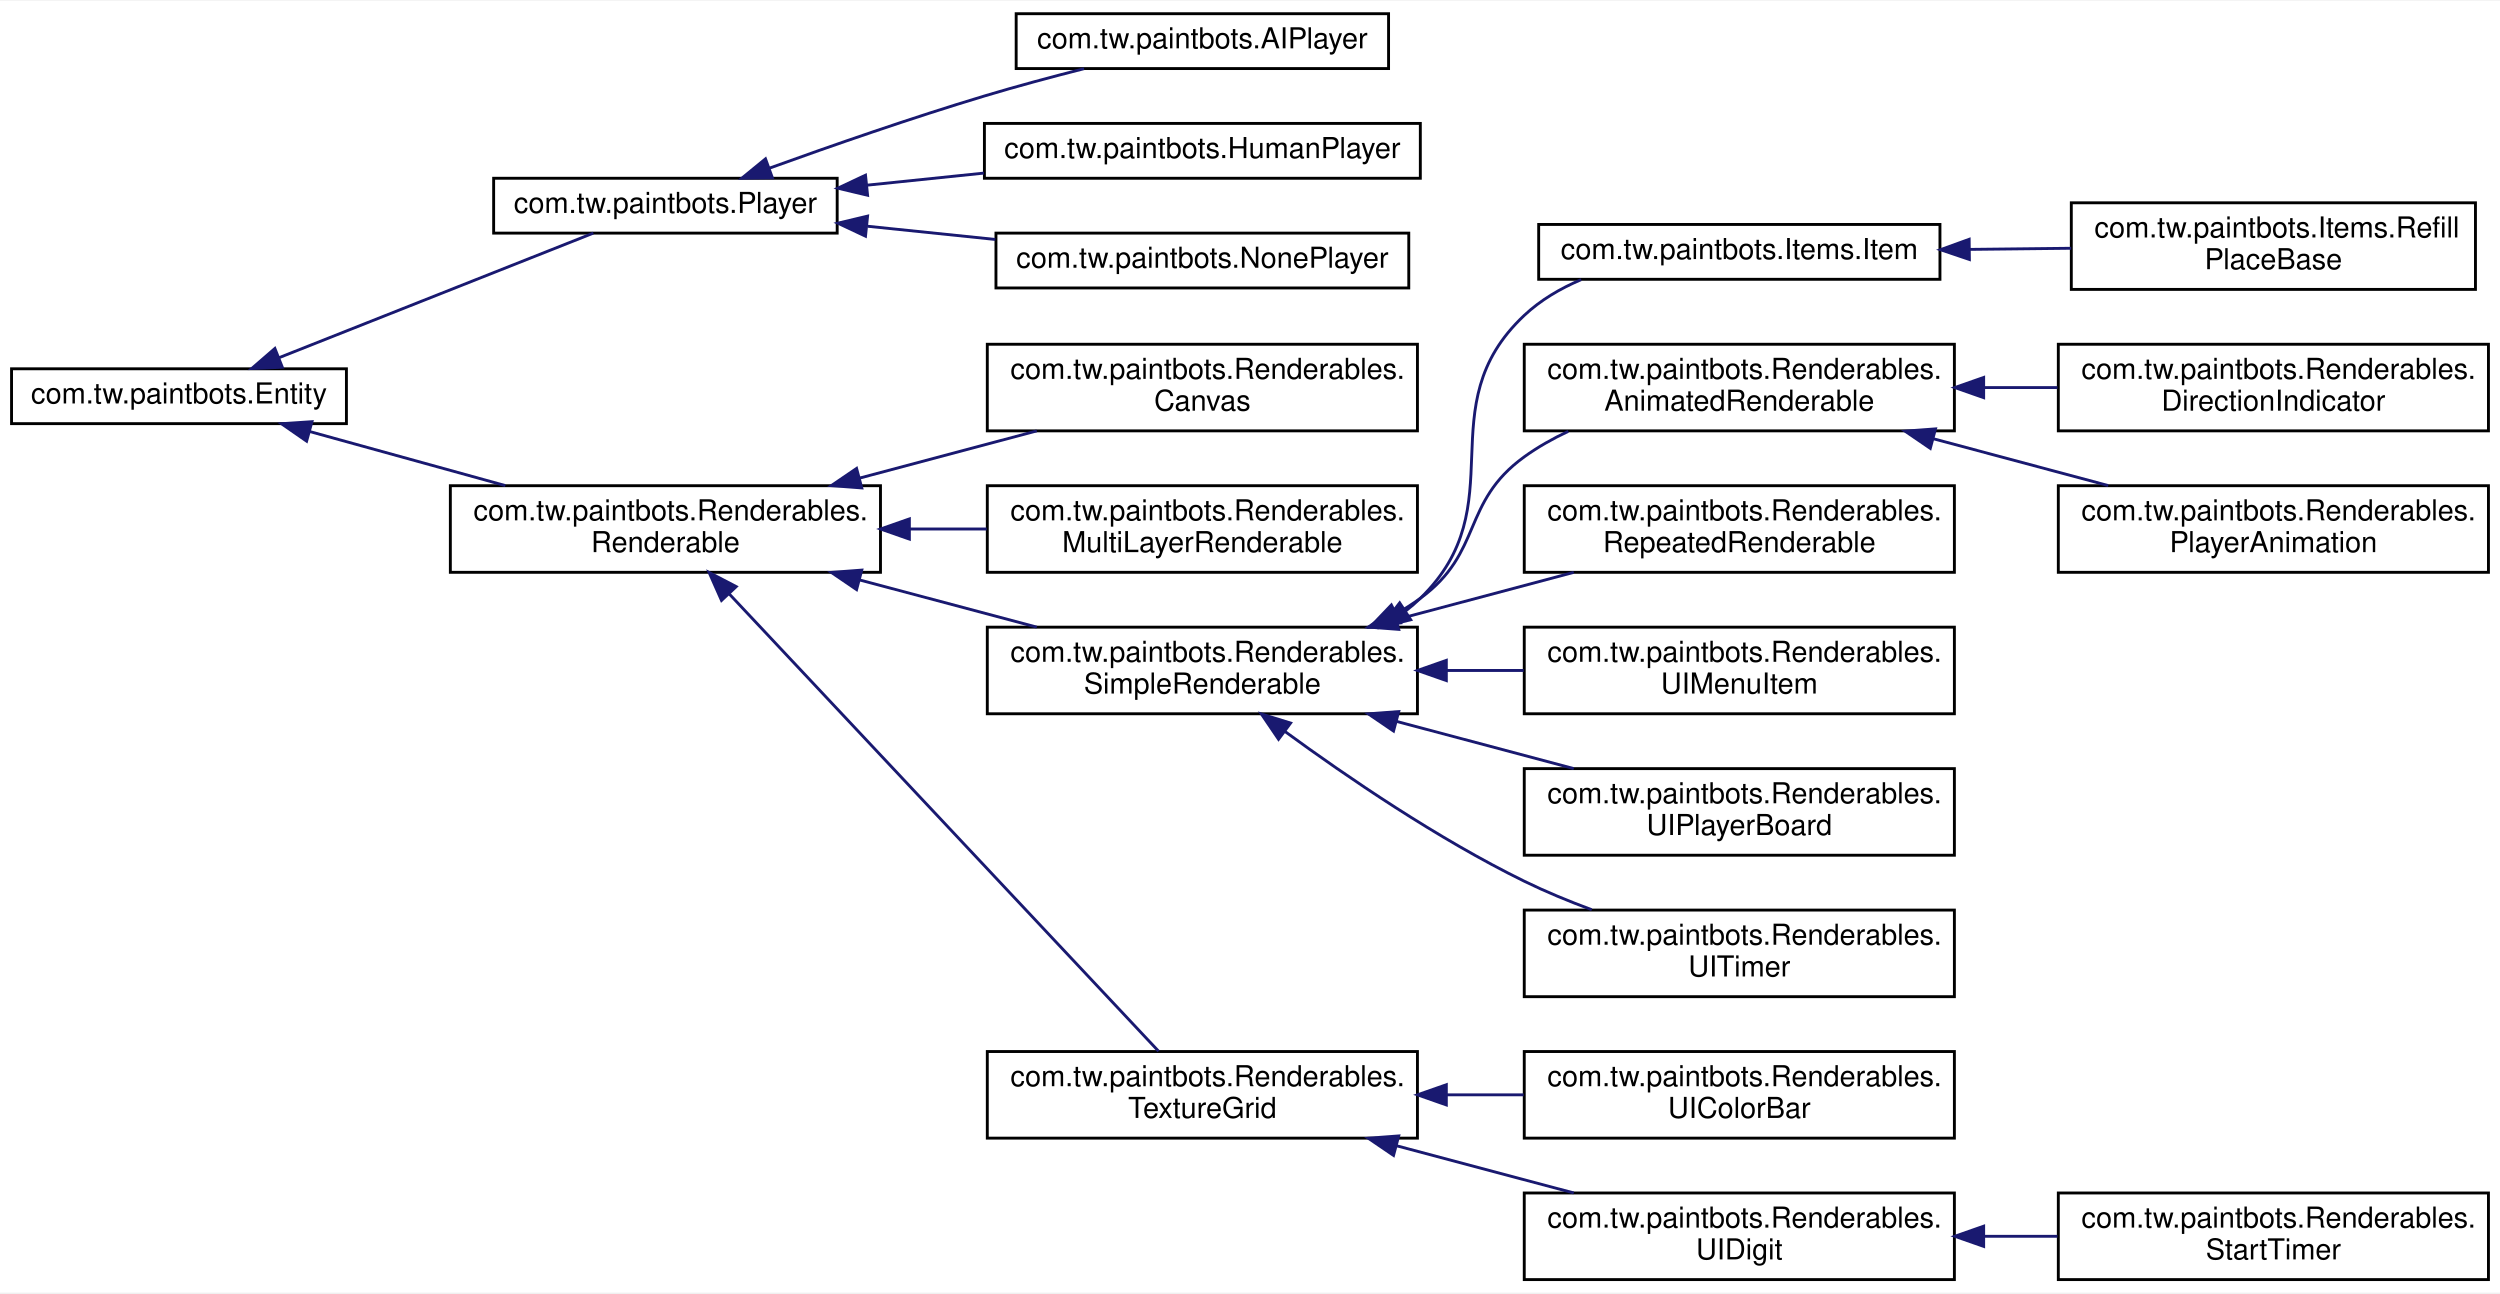
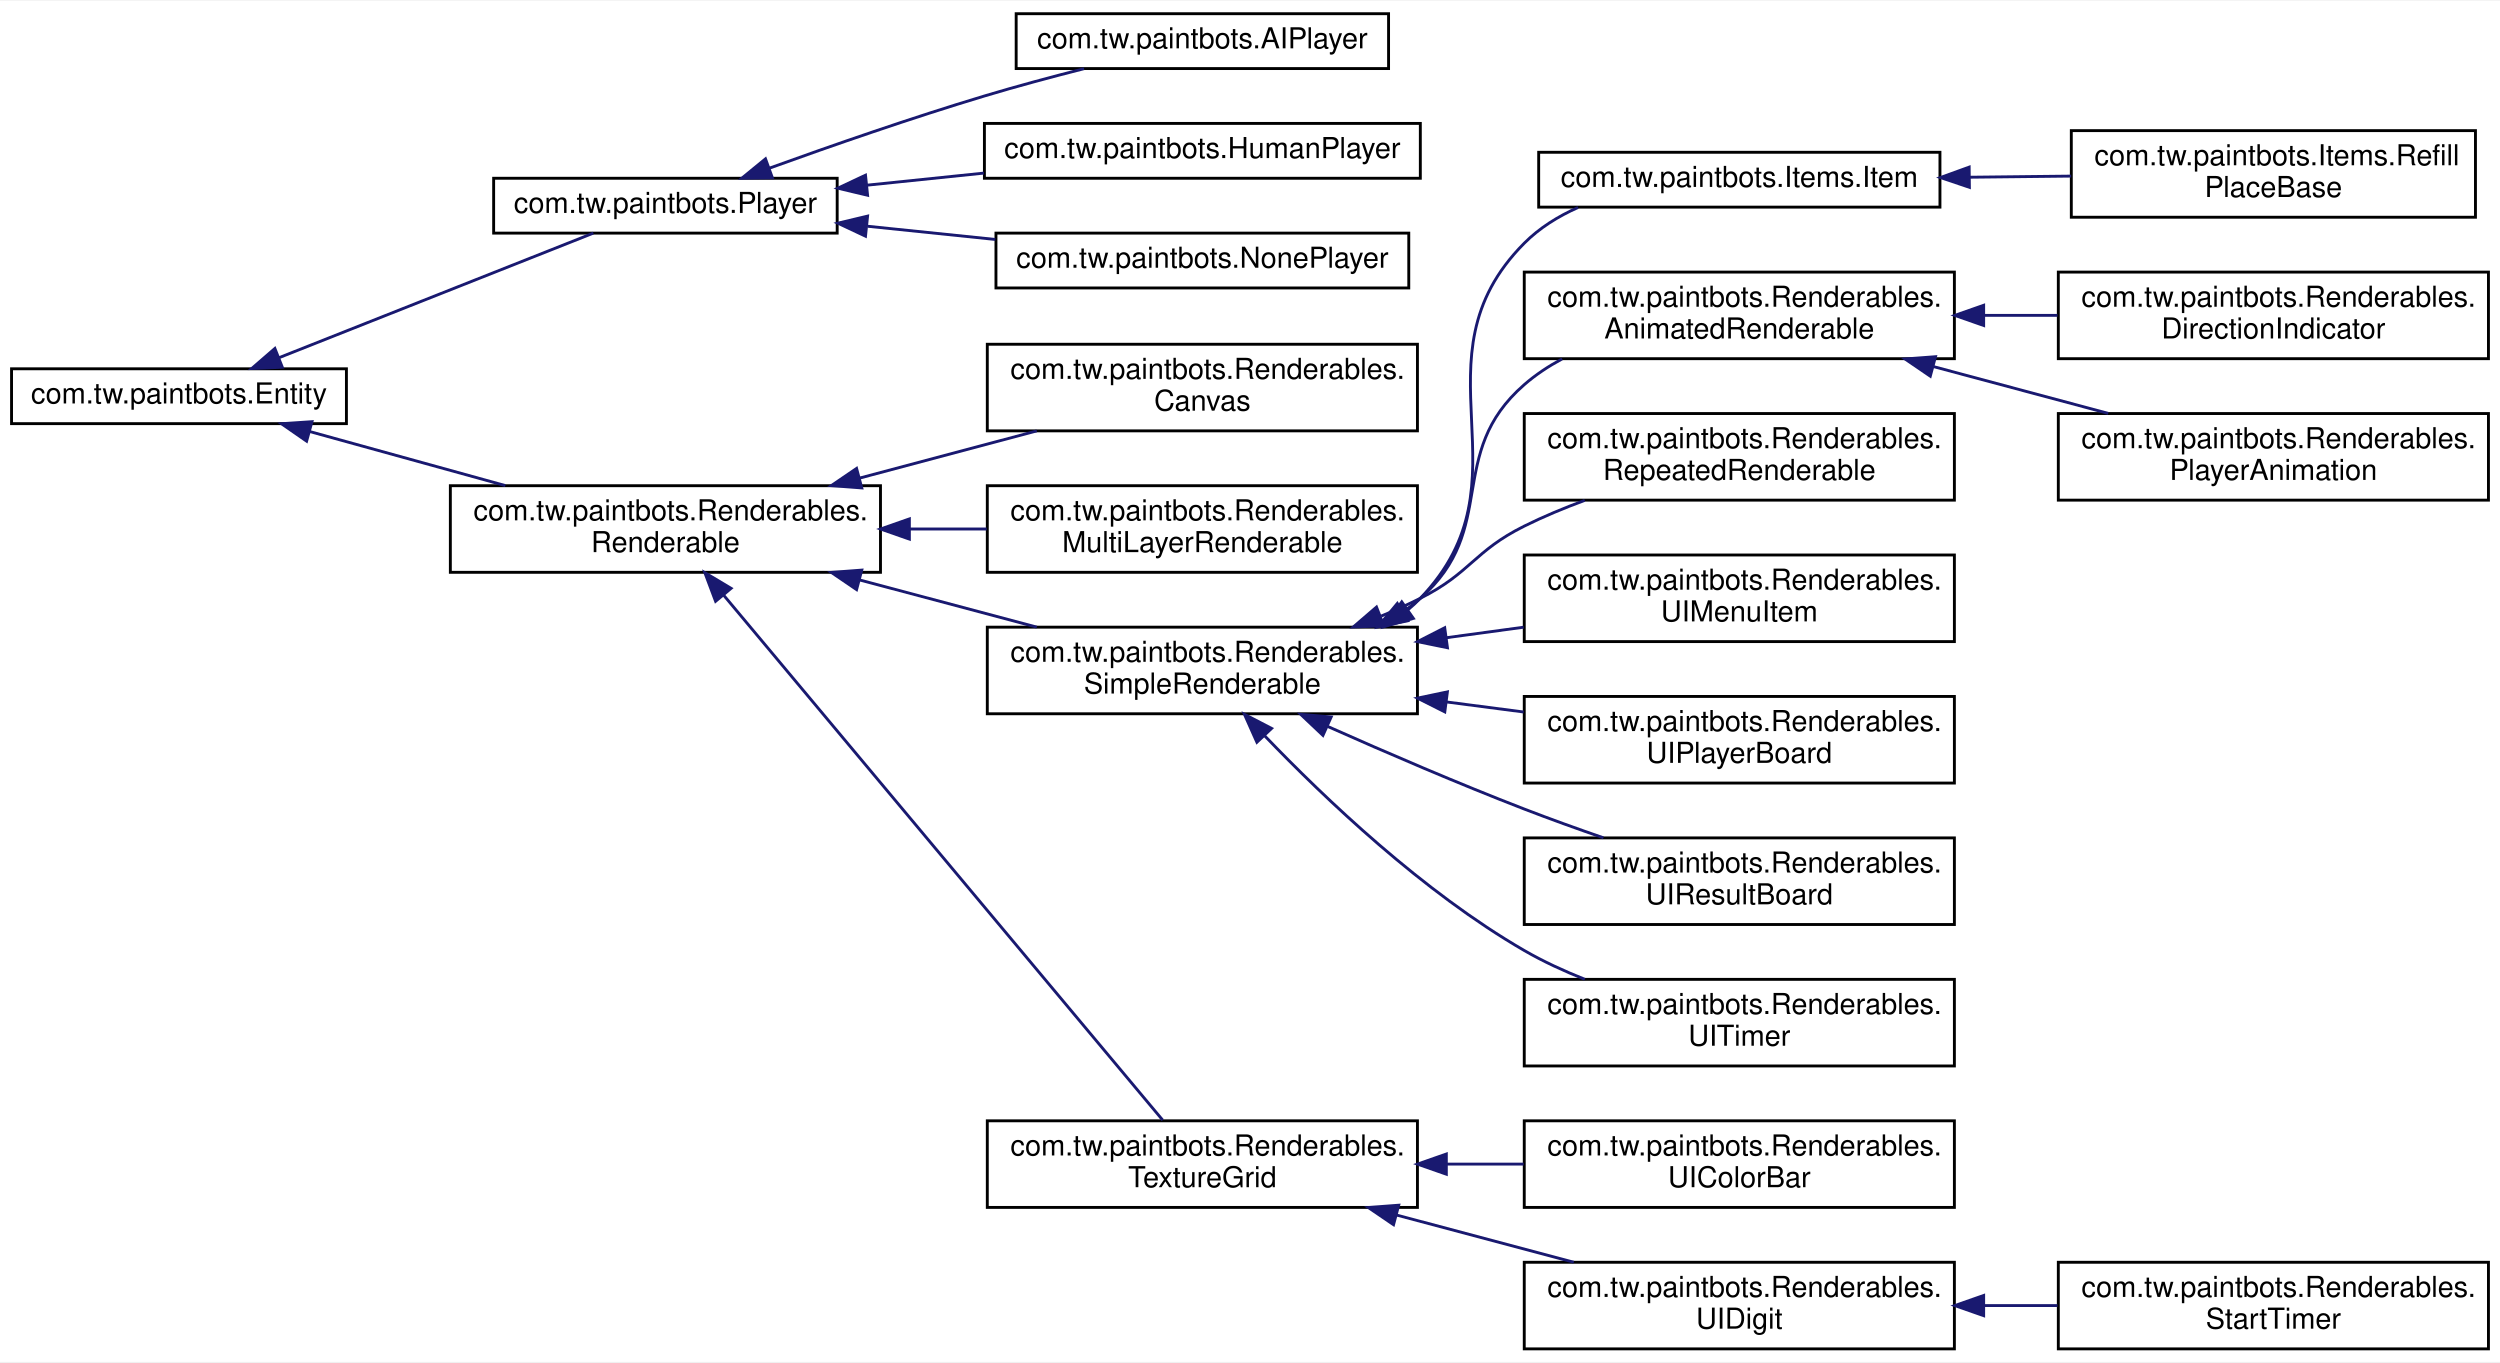
- <svg xmlns="http://www.w3.org/2000/svg" xmlns:xlink="http://www.w3.org/1999/xlink" width="866pt" height="448pt" viewBox="0.00 0.00 866.00 447.50">
-   <g id="graph0" class="graph" transform="scale(1 1) rotate(0) translate(4 443.5)">
-     <polygon fill="white" stroke="transparent" points="-4,4 -4,-443.5 862,-443.5 862,4 -4,4" />
+ <svg xmlns="http://www.w3.org/2000/svg" xmlns:xlink="http://www.w3.org/1999/xlink" width="866pt" height="472pt" viewBox="0.00 0.00 866.00 471.50">
+   <g id="graph0" class="graph" transform="scale(1 1) rotate(0) translate(4 467.5)">
+     <polygon fill="white" stroke="transparent" points="-4,4 -4,-467.5 862,-467.5 862,4 -4,4" />
    <g id="node1" class="node">
      <g id="a_node1">
        <a xlink:href="classcom_1_1tw_1_1paintbots_1_1_entity.xhtml" target="_top" xlink:title=" ">
-           <polygon fill="white" stroke="black" points="0,-297 0,-316 116,-316 116,-297 0,-297" />
-           <text text-anchor="middle" x="58" y="-304" font-family="Helvetica,sans-Serif" font-size="10.00">com.tw.paintbots.Entity</text>
+           <polygon fill="white" stroke="black" points="0,-321 0,-340 116,-340 116,-321 0,-321" />
+           <text text-anchor="middle" x="58" y="-328" font-family="Helvetica,sans-Serif" font-size="10.00">com.tw.paintbots.Entity</text>
        </a>
      </g>
    </g>
    <g id="node2" class="node">
      <g id="a_node2">
        <a xlink:href="classcom_1_1tw_1_1paintbots_1_1_player.xhtml" target="_top" xlink:title=" ">
-           <polygon fill="white" stroke="black" points="167,-363 167,-382 286,-382 286,-363 167,-363" />
-           <text text-anchor="middle" x="226.5" y="-370" font-family="Helvetica,sans-Serif" font-size="10.00">com.tw.paintbots.Player</text>
+           <polygon fill="white" stroke="black" points="167,-387 167,-406 286,-406 286,-387 167,-387" />
+           <text text-anchor="middle" x="226.5" y="-394" font-family="Helvetica,sans-Serif" font-size="10.00">com.tw.paintbots.Player</text>
        </a>
      </g>
    </g>
    <g id="edge1" class="edge">
-       <path fill="none" stroke="midnightblue" d="M92.69,-319.86C125,-332.66 172.95,-351.67 201.53,-363" />
-       <polygon fill="midnightblue" stroke="midnightblue" points="93.8,-316.53 83.21,-316.1 91.22,-323.04 93.8,-316.53" />
+       <path fill="none" stroke="midnightblue" d="M92.69,-343.86C125,-356.66 172.95,-375.67 201.53,-387" />
+       <polygon fill="midnightblue" stroke="midnightblue" points="93.8,-340.53 83.21,-340.1 91.22,-347.04 93.8,-340.53" />
    </g>
    <g id="node6" class="node">
      <g id="a_node6">
        <a xlink:href="classcom_1_1tw_1_1paintbots_1_1_renderables_1_1_renderable.xhtml" target="_top" xlink:title=" ">
-           <polygon fill="white" stroke="black" points="152,-245.5 152,-275.5 301,-275.5 301,-245.5 152,-245.5" />
-           <text text-anchor="start" x="160" y="-263.5" font-family="Helvetica,sans-Serif" font-size="10.00">com.tw.paintbots.Renderables.</text>
-           <text text-anchor="middle" x="226.5" y="-252.5" font-family="Helvetica,sans-Serif" font-size="10.00">Renderable</text>
+           <polygon fill="white" stroke="black" points="152,-269.5 152,-299.5 301,-299.5 301,-269.5 152,-269.5" />
+           <text text-anchor="start" x="160" y="-287.5" font-family="Helvetica,sans-Serif" font-size="10.00">com.tw.paintbots.Renderables.</text>
+           <text text-anchor="middle" x="226.5" y="-276.5" font-family="Helvetica,sans-Serif" font-size="10.00">Renderable</text>
        </a>
      </g>
    </g>
    <g id="edge5" class="edge">
-       <path fill="none" stroke="midnightblue" d="M103.34,-294.25C124.14,-288.5 149.12,-281.6 171.05,-275.54" />
-       <polygon fill="midnightblue" stroke="midnightblue" points="102.21,-290.93 93.5,-296.97 104.07,-297.68 102.21,-290.93" />
+       <path fill="none" stroke="midnightblue" d="M103.34,-318.25C124.14,-312.5 149.12,-305.6 171.05,-299.54" />
+       <polygon fill="midnightblue" stroke="midnightblue" points="102.21,-314.93 93.5,-320.97 104.07,-321.68 102.21,-314.93" />
    </g>
    <g id="node3" class="node">
      <g id="a_node3">
        <a xlink:href="classcom_1_1tw_1_1paintbots_1_1_a_i_player.xhtml" target="_top" xlink:title=" ">
-           <polygon fill="white" stroke="black" points="348,-420 348,-439 477,-439 477,-420 348,-420" />
-           <text text-anchor="middle" x="412.5" y="-427" font-family="Helvetica,sans-Serif" font-size="10.00">com.tw.paintbots.AIPlayer</text>
+           <polygon fill="white" stroke="black" points="348,-444 348,-463 477,-463 477,-444 348,-444" />
+           <text text-anchor="middle" x="412.5" y="-451" font-family="Helvetica,sans-Serif" font-size="10.00">com.tw.paintbots.AIPlayer</text>
        </a>
      </g>
    </g>
    <g id="edge2" class="edge">
-       <path fill="none" stroke="midnightblue" d="M262.58,-385.52C283.95,-393.24 311.88,-402.95 337,-410.5 348.12,-413.84 360.29,-417.11 371.51,-419.96" />
-       <polygon fill="midnightblue" stroke="midnightblue" points="263.56,-382.15 252.97,-382.02 261.17,-388.73 263.56,-382.15" />
+       <path fill="none" stroke="midnightblue" d="M262.58,-409.52C283.95,-417.24 311.88,-426.95 337,-434.5 348.12,-437.84 360.29,-441.11 371.51,-443.96" />
+       <polygon fill="midnightblue" stroke="midnightblue" points="263.56,-406.15 252.97,-406.02 261.17,-412.73 263.56,-406.15" />
    </g>
    <g id="node4" class="node">
      <g id="a_node4">
        <a xlink:href="classcom_1_1tw_1_1paintbots_1_1_human_player.xhtml" target="_top" xlink:title=" ">
-           <polygon fill="white" stroke="black" points="337,-382 337,-401 488,-401 488,-382 337,-382" />
-           <text text-anchor="middle" x="412.5" y="-389" font-family="Helvetica,sans-Serif" font-size="10.00">com.tw.paintbots.HumanPlayer</text>
+           <polygon fill="white" stroke="black" points="337,-406 337,-425 488,-425 488,-406 337,-406" />
+           <text text-anchor="middle" x="412.5" y="-413" font-family="Helvetica,sans-Serif" font-size="10.00">com.tw.paintbots.HumanPlayer</text>
        </a>
      </g>
    </g>
    <g id="edge3" class="edge">
-       <path fill="none" stroke="midnightblue" d="M296.2,-379.59C309.46,-380.96 323.4,-382.4 336.83,-383.79" />
-       <polygon fill="midnightblue" stroke="midnightblue" points="296.53,-376.11 286.22,-378.56 295.81,-383.07 296.53,-376.11" />
+       <path fill="none" stroke="midnightblue" d="M296.2,-403.59C309.46,-404.96 323.4,-406.4 336.83,-407.79" />
+       <polygon fill="midnightblue" stroke="midnightblue" points="296.53,-400.11 286.22,-402.56 295.81,-407.07 296.53,-400.11" />
    </g>
    <g id="node5" class="node">
      <g id="a_node5">
        <a xlink:href="classcom_1_1tw_1_1paintbots_1_1_none_player.xhtml" target="_top" xlink:title=" ">
-           <polygon fill="white" stroke="black" points="341,-344 341,-363 484,-363 484,-344 341,-344" />
-           <text text-anchor="middle" x="412.5" y="-351" font-family="Helvetica,sans-Serif" font-size="10.00">com.tw.paintbots.NonePlayer</text>
+           <polygon fill="white" stroke="black" points="341,-368 341,-387 484,-387 484,-368 341,-368" />
+           <text text-anchor="middle" x="412.5" y="-375" font-family="Helvetica,sans-Serif" font-size="10.00">com.tw.paintbots.NonePlayer</text>
        </a>
      </g>
    </g>
    <g id="edge4" class="edge">
-       <path fill="none" stroke="midnightblue" d="M296.58,-365.37C311.03,-363.88 326.28,-362.3 340.78,-360.8" />
-       <polygon fill="midnightblue" stroke="midnightblue" points="295.81,-361.93 286.22,-366.44 296.53,-368.89 295.81,-361.93" />
+       <path fill="none" stroke="midnightblue" d="M296.58,-389.37C311.03,-387.88 326.28,-386.3 340.78,-384.8" />
+       <polygon fill="midnightblue" stroke="midnightblue" points="295.81,-385.93 286.22,-390.44 296.53,-392.89 295.81,-385.93" />
    </g>
    <g id="node7" class="node">
      <g id="a_node7">
        <a xlink:href="classcom_1_1tw_1_1paintbots_1_1_renderables_1_1_canvas.xhtml" target="_top" xlink:title=" ">
-           <polygon fill="white" stroke="black" points="338,-294.5 338,-324.5 487,-324.5 487,-294.5 338,-294.5" />
-           <text text-anchor="start" x="346" y="-312.5" font-family="Helvetica,sans-Serif" font-size="10.00">com.tw.paintbots.Renderables.</text>
-           <text text-anchor="middle" x="412.5" y="-301.5" font-family="Helvetica,sans-Serif" font-size="10.00">Canvas</text>
+           <polygon fill="white" stroke="black" points="338,-318.5 338,-348.5 487,-348.5 487,-318.5 338,-318.5" />
+           <text text-anchor="start" x="346" y="-336.5" font-family="Helvetica,sans-Serif" font-size="10.00">com.tw.paintbots.Renderables.</text>
+           <text text-anchor="middle" x="412.5" y="-325.5" font-family="Helvetica,sans-Serif" font-size="10.00">Canvas</text>
        </a>
      </g>
    </g>
    <g id="edge6" class="edge">
-       <path fill="none" stroke="midnightblue" d="M293.68,-278.12C313.81,-283.48 335.73,-289.32 355.15,-294.49" />
-       <polygon fill="midnightblue" stroke="midnightblue" points="294.52,-274.73 283.96,-275.53 292.72,-281.49 294.52,-274.73" />
+       <path fill="none" stroke="midnightblue" d="M293.68,-302.12C313.81,-307.48 335.73,-313.32 355.15,-318.49" />
+       <polygon fill="midnightblue" stroke="midnightblue" points="294.52,-298.73 283.96,-299.53 292.72,-305.49 294.52,-298.73" />
    </g>
    <g id="node8" class="node">
      <g id="a_node8">
        <a xlink:href="classcom_1_1tw_1_1paintbots_1_1_renderables_1_1_multi_layer_renderable.xhtml" target="_top" xlink:title=" ">
-           <polygon fill="white" stroke="black" points="338,-245.5 338,-275.5 487,-275.5 487,-245.5 338,-245.5" />
-           <text text-anchor="start" x="346" y="-263.5" font-family="Helvetica,sans-Serif" font-size="10.00">com.tw.paintbots.Renderables.</text>
-           <text text-anchor="middle" x="412.5" y="-252.5" font-family="Helvetica,sans-Serif" font-size="10.00">MultiLayerRenderable</text>
+           <polygon fill="white" stroke="black" points="338,-269.5 338,-299.5 487,-299.5 487,-269.5 338,-269.5" />
+           <text text-anchor="start" x="346" y="-287.5" font-family="Helvetica,sans-Serif" font-size="10.00">com.tw.paintbots.Renderables.</text>
+           <text text-anchor="middle" x="412.5" y="-276.5" font-family="Helvetica,sans-Serif" font-size="10.00">MultiLayerRenderable</text>
        </a>
      </g>
    </g>
    <g id="edge7" class="edge">
-       <path fill="none" stroke="midnightblue" d="M311.03,-260.5C319.96,-260.5 329,-260.5 337.8,-260.5" />
-       <polygon fill="midnightblue" stroke="midnightblue" points="311.01,-257 301.01,-260.5 311.01,-264 311.01,-257" />
+       <path fill="none" stroke="midnightblue" d="M311.03,-284.5C319.96,-284.5 329,-284.5 337.8,-284.5" />
+       <polygon fill="midnightblue" stroke="midnightblue" points="311.01,-281 301.01,-284.5 311.01,-288 311.01,-281" />
    </g>
    <g id="node9" class="node">
      <g id="a_node9">
        <a xlink:href="classcom_1_1tw_1_1paintbots_1_1_renderables_1_1_simple_renderable.xhtml" target="_top" xlink:title=" ">
-           <polygon fill="white" stroke="black" points="338,-196.5 338,-226.5 487,-226.5 487,-196.5 338,-196.5" />
-           <text text-anchor="start" x="346" y="-214.5" font-family="Helvetica,sans-Serif" font-size="10.00">com.tw.paintbots.Renderables.</text>
-           <text text-anchor="middle" x="412.5" y="-203.5" font-family="Helvetica,sans-Serif" font-size="10.00">SimpleRenderable</text>
+           <polygon fill="white" stroke="black" points="338,-220.5 338,-250.5 487,-250.5 487,-220.5 338,-220.5" />
+           <text text-anchor="start" x="346" y="-238.5" font-family="Helvetica,sans-Serif" font-size="10.00">com.tw.paintbots.Renderables.</text>
+           <text text-anchor="middle" x="412.5" y="-227.5" font-family="Helvetica,sans-Serif" font-size="10.00">SimpleRenderable</text>
        </a>
      </g>
    </g>
    <g id="edge8" class="edge">
-       <path fill="none" stroke="midnightblue" d="M293.68,-242.88C313.81,-237.52 335.73,-231.68 355.15,-226.51" />
-       <polygon fill="midnightblue" stroke="midnightblue" points="292.72,-239.51 283.96,-245.47 294.52,-246.27 292.72,-239.51" />
-     </g>
-     <g id="node19" class="node">
-       <g id="a_node19">
+       <path fill="none" stroke="midnightblue" d="M293.68,-266.88C313.81,-261.52 335.73,-255.68 355.15,-250.51" />
+       <polygon fill="midnightblue" stroke="midnightblue" points="292.72,-263.51 283.96,-269.47 294.52,-270.27 292.72,-263.51" />
+     </g>
+     <g id="node20" class="node">
+       <g id="a_node20">
        <a xlink:href="classcom_1_1tw_1_1paintbots_1_1_renderables_1_1_texture_grid.xhtml" target="_top" xlink:title=" ">
          <polygon fill="white" stroke="black" points="338,-49.5 338,-79.5 487,-79.5 487,-49.5 338,-49.5" />
          <text text-anchor="start" x="346" y="-67.5" font-family="Helvetica,sans-Serif" font-size="10.00">com.tw.paintbots.Renderables.</text>
          <text text-anchor="middle" x="412.5" y="-56.5" font-family="Helvetica,sans-Serif" font-size="10.00">TextureGrid</text>
        </a>
      </g>
    </g>
-     <g id="edge18" class="edge">
-       <path fill="none" stroke="midnightblue" d="M248.65,-237.97C286.57,-197.58 365.16,-113.86 397.32,-79.61" />
-       <polygon fill="midnightblue" stroke="midnightblue" points="245.93,-235.76 241.63,-245.45 251.03,-240.55 245.93,-235.76" />
+     <g id="edge19" class="edge">
+       <path fill="none" stroke="midnightblue" d="M246.63,-261.63C284.26,-216.63 367.03,-117.68 398.76,-79.73" />
+       <polygon fill="midnightblue" stroke="midnightblue" points="243.88,-259.46 240.15,-269.38 249.25,-263.95 243.88,-259.46" />
    </g>
    <g id="node10" class="node">
      <g id="a_node10">
        <a xlink:href="classcom_1_1tw_1_1paintbots_1_1_items_1_1_item.xhtml" target="_top" xlink:title=" ">
-           <polygon fill="white" stroke="black" points="529,-347 529,-366 668,-366 668,-347 529,-347" />
-           <text text-anchor="middle" x="598.5" y="-354" font-family="Helvetica,sans-Serif" font-size="10.00">com.tw.paintbots.Items.Item</text>
+           <polygon fill="white" stroke="black" points="529,-396 529,-415 668,-415 668,-396 529,-396" />
+           <text text-anchor="middle" x="598.5" y="-403" font-family="Helvetica,sans-Serif" font-size="10.00">com.tw.paintbots.Items.Item</text>
        </a>
      </g>
    </g>
    <g id="edge9" class="edge">
-       <path fill="none" stroke="midnightblue" d="M482.82,-232.04C484.64,-233.43 486.37,-234.92 488,-236.5 521.27,-268.84 490.2,-302.71 524,-334.5 529.63,-339.79 536.48,-343.82 543.71,-346.88" />
-       <polygon fill="midnightblue" stroke="midnightblue" points="484.68,-229.07 474.39,-226.53 480.85,-234.93 484.68,-229.07" />
+       <path fill="none" stroke="midnightblue" d="M483.61,-256.43C485.15,-257.71 486.62,-259.06 488,-260.5 527.48,-301.56 483.85,-343.1 524,-383.5 529.26,-388.79 535.73,-392.82 542.64,-395.88" />
+       <polygon fill="midnightblue" stroke="midnightblue" points="485.59,-253.54 475.39,-250.67 481.57,-259.27 485.59,-253.54" />
    </g>
    <g id="node12" class="node">
      <g id="a_node12">
        <a xlink:href="classcom_1_1tw_1_1paintbots_1_1_renderables_1_1_animated_renderable.xhtml" target="_top" xlink:title=" ">
-           <polygon fill="white" stroke="black" points="524,-294.5 524,-324.5 673,-324.5 673,-294.5 524,-294.5" />
-           <text text-anchor="start" x="532" y="-312.5" font-family="Helvetica,sans-Serif" font-size="10.00">com.tw.paintbots.Renderables.</text>
-           <text text-anchor="middle" x="598.5" y="-301.5" font-family="Helvetica,sans-Serif" font-size="10.00">AnimatedRenderable</text>
+           <polygon fill="white" stroke="black" points="524,-343.5 524,-373.5 673,-373.5 673,-343.5 524,-343.5" />
+           <text text-anchor="start" x="532" y="-361.5" font-family="Helvetica,sans-Serif" font-size="10.00">com.tw.paintbots.Renderables.</text>
+           <text text-anchor="middle" x="598.5" y="-350.5" font-family="Helvetica,sans-Serif" font-size="10.00">AnimatedRenderable</text>
        </a>
      </g>
    </g>
    <g id="edge11" class="edge">
-       <path fill="none" stroke="midnightblue" d="M479.64,-231.13C482.55,-232.78 485.36,-234.57 488,-236.5 509.83,-252.43 502.11,-269.66 524,-285.5 528.68,-288.88 533.86,-291.81 539.24,-294.33" />
-       <polygon fill="midnightblue" stroke="midnightblue" points="481.15,-227.97 470.65,-226.55 477.97,-234.2 481.15,-227.97" />
+       <path fill="none" stroke="midnightblue" d="M481.89,-255.75C484.02,-257.23 486.07,-258.81 488,-260.5 515.48,-284.64 496.43,-310.47 524,-334.5 527.95,-337.94 532.4,-340.89 537.11,-343.42" />
+       <polygon fill="midnightblue" stroke="midnightblue" points="483.63,-252.71 473.25,-250.58 480.03,-258.72 483.63,-252.71" />
    </g>
    <g id="node15" class="node">
      <g id="a_node15">
        <a xlink:href="classcom_1_1tw_1_1paintbots_1_1_renderables_1_1_repeated_renderable.xhtml" target="_top" xlink:title=" ">
-           <polygon fill="white" stroke="black" points="524,-245.5 524,-275.5 673,-275.5 673,-245.5 524,-245.5" />
-           <text text-anchor="start" x="532" y="-263.5" font-family="Helvetica,sans-Serif" font-size="10.00">com.tw.paintbots.Renderables.</text>
-           <text text-anchor="middle" x="598.5" y="-252.5" font-family="Helvetica,sans-Serif" font-size="10.00">RepeatedRenderable</text>
+           <polygon fill="white" stroke="black" points="524,-294.5 524,-324.5 673,-324.5 673,-294.5 524,-294.5" />
+           <text text-anchor="start" x="532" y="-312.5" font-family="Helvetica,sans-Serif" font-size="10.00">com.tw.paintbots.Renderables.</text>
+           <text text-anchor="middle" x="598.5" y="-301.5" font-family="Helvetica,sans-Serif" font-size="10.00">RepeatedRenderable</text>
        </a>
      </g>
    </g>
    <g id="edge14" class="edge">
-       <path fill="none" stroke="midnightblue" d="M479.68,-229.12C499.81,-234.48 521.73,-240.32 541.15,-245.49" />
-       <polygon fill="midnightblue" stroke="midnightblue" points="480.52,-225.73 469.96,-226.53 478.72,-232.49 480.52,-225.73" />
+       <path fill="none" stroke="midnightblue" d="M474.42,-254.33C479.08,-256.26 483.66,-258.32 488,-260.5 505.41,-269.24 506.56,-276.83 524,-285.5 530.61,-288.79 537.77,-291.77 544.95,-294.42" />
+       <polygon fill="midnightblue" stroke="midnightblue" points="475.36,-250.95 464.78,-250.56 472.82,-257.47 475.36,-250.95" />
    </g>
    <g id="node16" class="node">
      <g id="a_node16">
        <a xlink:href="classcom_1_1tw_1_1paintbots_1_1_renderables_1_1_u_i_menu_item.xhtml" target="_top" xlink:title=" ">
-           <polygon fill="white" stroke="black" points="524,-196.5 524,-226.5 673,-226.5 673,-196.5 524,-196.5" />
-           <text text-anchor="start" x="532" y="-214.5" font-family="Helvetica,sans-Serif" font-size="10.00">com.tw.paintbots.Renderables.</text>
-           <text text-anchor="middle" x="598.5" y="-203.5" font-family="Helvetica,sans-Serif" font-size="10.00">UIMenuItem</text>
+           <polygon fill="white" stroke="black" points="524,-245.5 524,-275.5 673,-275.5 673,-245.5 524,-245.5" />
+           <text text-anchor="start" x="532" y="-263.5" font-family="Helvetica,sans-Serif" font-size="10.00">com.tw.paintbots.Renderables.</text>
+           <text text-anchor="middle" x="598.5" y="-252.5" font-family="Helvetica,sans-Serif" font-size="10.00">UIMenuItem</text>
        </a>
      </g>
    </g>
    <g id="edge15" class="edge">
-       <path fill="none" stroke="midnightblue" d="M497.03,-211.5C505.96,-211.5 515,-211.5 523.8,-211.5" />
-       <polygon fill="midnightblue" stroke="midnightblue" points="497.01,-208 487.01,-211.5 497.01,-215 497.01,-208" />
+       <path fill="none" stroke="midnightblue" d="M497.03,-246.85C505.96,-248.06 515,-249.29 523.8,-250.49" />
+       <polygon fill="midnightblue" stroke="midnightblue" points="497.4,-243.37 487.01,-245.49 496.45,-250.3 497.4,-243.37" />
    </g>
    <g id="node17" class="node">
      <g id="a_node17">
        <a xlink:href="classcom_1_1tw_1_1paintbots_1_1_renderables_1_1_u_i_player_board.xhtml" target="_top" xlink:title=" ">
+           <polygon fill="white" stroke="black" points="524,-196.5 524,-226.5 673,-226.5 673,-196.5 524,-196.5" />
+           <text text-anchor="start" x="532" y="-214.5" font-family="Helvetica,sans-Serif" font-size="10.00">com.tw.paintbots.Renderables.</text>
+           <text text-anchor="middle" x="598.5" y="-203.5" font-family="Helvetica,sans-Serif" font-size="10.00">UIPlayerBoard</text>
+         </a>
+       </g>
+     </g>
+     <g id="edge16" class="edge">
+       <path fill="none" stroke="midnightblue" d="M497.03,-224.6C505.96,-223.44 515,-222.26 523.8,-221.11" />
+       <polygon fill="midnightblue" stroke="midnightblue" points="496.48,-221.15 487.01,-225.91 497.38,-228.09 496.48,-221.15" />
+     </g>
+     <g id="node18" class="node">
+       <g id="a_node18">
+         <a xlink:href="classcom_1_1tw_1_1paintbots_1_1_renderables_1_1_u_i_result_board.xhtml" target="_top" xlink:title=" ">
          <polygon fill="white" stroke="black" points="524,-147.5 524,-177.5 673,-177.5 673,-147.5 524,-147.5" />
          <text text-anchor="start" x="532" y="-165.5" font-family="Helvetica,sans-Serif" font-size="10.00">com.tw.paintbots.Renderables.</text>
-           <text text-anchor="middle" x="598.5" y="-154.5" font-family="Helvetica,sans-Serif" font-size="10.00">UIPlayerBoard</text>
-         </a>
-       </g>
-     </g>
-     <g id="edge16" class="edge">
-       <path fill="none" stroke="midnightblue" d="M479.68,-193.88C499.81,-188.52 521.73,-182.68 541.15,-177.51" />
-       <polygon fill="midnightblue" stroke="midnightblue" points="478.72,-190.51 469.96,-196.47 480.52,-197.27 478.72,-190.51" />
-     </g>
-     <g id="node18" class="node">
-       <g id="a_node18">
+           <text text-anchor="middle" x="598.5" y="-154.5" font-family="Helvetica,sans-Serif" font-size="10.00">UIResultBoard</text>
+         </a>
+       </g>
+     </g>
+     <g id="edge17" class="edge">
+       <path fill="none" stroke="midnightblue" d="M455.91,-216.11C476.33,-207.02 501.26,-196.29 524,-187.5 532.8,-184.1 542.28,-180.69 551.42,-177.53" />
+       <polygon fill="midnightblue" stroke="midnightblue" points="454.27,-213.01 446.57,-220.29 457.13,-219.4 454.27,-213.01" />
+     </g>
+     <g id="node19" class="node">
+       <g id="a_node19">
        <a xlink:href="classcom_1_1tw_1_1paintbots_1_1_renderables_1_1_u_i_timer.xhtml" target="_top" xlink:title=" ">
          <polygon fill="white" stroke="black" points="524,-98.5 524,-128.5 673,-128.5 673,-98.5 524,-98.5" />
          <text text-anchor="start" x="532" y="-116.5" font-family="Helvetica,sans-Serif" font-size="10.00">com.tw.paintbots.Renderables.</text>
          <text text-anchor="middle" x="598.5" y="-105.5" font-family="Helvetica,sans-Serif" font-size="10.00">UITimer</text>
        </a>
      </g>
    </g>
-     <g id="edge17" class="edge">
-       <path fill="none" stroke="midnightblue" d="M441.02,-190.43C462.69,-174.58 494.11,-153.15 524,-138.5 531.38,-134.88 539.42,-131.57 547.38,-128.62" />
-       <polygon fill="midnightblue" stroke="midnightblue" points="438.89,-187.66 432.94,-196.42 443.06,-193.28 438.89,-187.66" />
+     <g id="edge18" class="edge">
+       <path fill="none" stroke="midnightblue" d="M434.12,-212.83C454.95,-191.12 488.96,-158.75 524,-138.5 530.53,-134.72 537.73,-131.4 544.98,-128.52" />
+       <polygon fill="midnightblue" stroke="midnightblue" points="431.39,-210.63 427.07,-220.31 436.48,-215.43 431.39,-210.63" />
    </g>
    <g id="node11" class="node">
      <g id="a_node11">
        <a xlink:href="classcom_1_1tw_1_1paintbots_1_1_items_1_1_refill_place_base.xhtml" target="_top" xlink:title=" ">
-           <polygon fill="white" stroke="black" points="713.5,-343.5 713.5,-373.5 853.5,-373.5 853.5,-343.5 713.5,-343.5" />
-           <text text-anchor="start" x="721.5" y="-361.5" font-family="Helvetica,sans-Serif" font-size="10.00">com.tw.paintbots.Items.Refill</text>
-           <text text-anchor="middle" x="783.5" y="-350.5" font-family="Helvetica,sans-Serif" font-size="10.00">PlaceBase</text>
+           <polygon fill="white" stroke="black" points="713.5,-392.5 713.5,-422.5 853.5,-422.5 853.5,-392.5 713.5,-392.5" />
+           <text text-anchor="start" x="721.5" y="-410.5" font-family="Helvetica,sans-Serif" font-size="10.00">com.tw.paintbots.Items.Refill</text>
+           <text text-anchor="middle" x="783.5" y="-399.5" font-family="Helvetica,sans-Serif" font-size="10.00">PlaceBase</text>
        </a>
      </g>
    </g>
    <g id="edge10" class="edge">
-       <path fill="none" stroke="midnightblue" d="M678.34,-357.36C690.02,-357.49 701.99,-357.62 713.45,-357.75" />
-       <polygon fill="midnightblue" stroke="midnightblue" points="678.2,-353.86 668.16,-357.25 678.12,-360.86 678.2,-353.86" />
+       <path fill="none" stroke="midnightblue" d="M678.34,-406.36C690.02,-406.49 701.99,-406.62 713.45,-406.75" />
+       <polygon fill="midnightblue" stroke="midnightblue" points="678.2,-402.86 668.16,-406.25 678.12,-409.86 678.2,-402.86" />
    </g>
    <g id="node13" class="node">
      <g id="a_node13">
        <a xlink:href="classcom_1_1tw_1_1paintbots_1_1_renderables_1_1_direction_indicator.xhtml" target="_top" xlink:title=" ">
-           <polygon fill="white" stroke="black" points="709,-294.5 709,-324.5 858,-324.5 858,-294.5 709,-294.5" />
-           <text text-anchor="start" x="717" y="-312.5" font-family="Helvetica,sans-Serif" font-size="10.00">com.tw.paintbots.Renderables.</text>
-           <text text-anchor="middle" x="783.5" y="-301.5" font-family="Helvetica,sans-Serif" font-size="10.00">DirectionIndicator</text>
+           <polygon fill="white" stroke="black" points="709,-343.5 709,-373.5 858,-373.5 858,-343.5 709,-343.5" />
+           <text text-anchor="start" x="717" y="-361.5" font-family="Helvetica,sans-Serif" font-size="10.00">com.tw.paintbots.Renderables.</text>
+           <text text-anchor="middle" x="783.5" y="-350.5" font-family="Helvetica,sans-Serif" font-size="10.00">DirectionIndicator</text>
        </a>
      </g>
    </g>
    <g id="edge12" class="edge">
-       <path fill="none" stroke="midnightblue" d="M683.39,-309.5C691.84,-309.5 700.38,-309.5 708.71,-309.5" />
-       <polygon fill="midnightblue" stroke="midnightblue" points="683.14,-306 673.14,-309.5 683.14,-313 683.14,-306" />
+       <path fill="none" stroke="midnightblue" d="M683.39,-358.5C691.84,-358.5 700.38,-358.5 708.71,-358.5" />
+       <polygon fill="midnightblue" stroke="midnightblue" points="683.14,-355 673.14,-358.5 683.14,-362 683.14,-355" />
    </g>
    <g id="node14" class="node">
      <g id="a_node14">
        <a xlink:href="classcom_1_1tw_1_1paintbots_1_1_renderables_1_1_player_animation.xhtml" target="_top" xlink:title=" ">
-           <polygon fill="white" stroke="black" points="709,-245.5 709,-275.5 858,-275.5 858,-245.5 709,-245.5" />
-           <text text-anchor="start" x="717" y="-263.5" font-family="Helvetica,sans-Serif" font-size="10.00">com.tw.paintbots.Renderables.</text>
-           <text text-anchor="middle" x="783.5" y="-252.5" font-family="Helvetica,sans-Serif" font-size="10.00">PlayerAnimation</text>
+           <polygon fill="white" stroke="black" points="709,-294.5 709,-324.5 858,-324.5 858,-294.5 709,-294.5" />
+           <text text-anchor="start" x="717" y="-312.5" font-family="Helvetica,sans-Serif" font-size="10.00">com.tw.paintbots.Renderables.</text>
+           <text text-anchor="middle" x="783.5" y="-301.5" font-family="Helvetica,sans-Serif" font-size="10.00">PlayerAnimation</text>
        </a>
      </g>
    </g>
    <g id="edge13" class="edge">
-       <path fill="none" stroke="midnightblue" d="M665.79,-291.75C685.62,-286.44 707.17,-280.67 726.29,-275.55" />
-       <polygon fill="midnightblue" stroke="midnightblue" points="664.65,-288.43 655.9,-294.4 666.46,-295.19 664.65,-288.43" />
-     </g>
-     <g id="node20" class="node">
-       <g id="a_node20">
+       <path fill="none" stroke="midnightblue" d="M665.79,-340.75C685.62,-335.44 707.17,-329.67 726.29,-324.55" />
+       <polygon fill="midnightblue" stroke="midnightblue" points="664.65,-337.43 655.9,-343.4 666.46,-344.19 664.65,-337.43" />
+     </g>
+     <g id="node21" class="node">
+       <g id="a_node21">
        <a xlink:href="classcom_1_1tw_1_1paintbots_1_1_renderables_1_1_u_i_color_bar.xhtml" target="_top" xlink:title=" ">
          <polygon fill="white" stroke="black" points="524,-49.5 524,-79.5 673,-79.5 673,-49.5 524,-49.5" />
          <text text-anchor="start" x="532" y="-67.5" font-family="Helvetica,sans-Serif" font-size="10.00">com.tw.paintbots.Renderables.</text>
          <text text-anchor="middle" x="598.5" y="-56.5" font-family="Helvetica,sans-Serif" font-size="10.00">UIColorBar</text>
        </a>
      </g>
    </g>
-     <g id="edge19" class="edge">
+     <g id="edge20" class="edge">
      <path fill="none" stroke="midnightblue" d="M497.03,-64.5C505.96,-64.5 515,-64.5 523.8,-64.5" />
      <polygon fill="midnightblue" stroke="midnightblue" points="497.01,-61 487.01,-64.5 497.01,-68 497.01,-61" />
    </g>
-     <g id="node21" class="node">
-       <g id="a_node21">
+     <g id="node22" class="node">
+       <g id="a_node22">
        <a xlink:href="classcom_1_1tw_1_1paintbots_1_1_renderables_1_1_u_i_digit.xhtml" target="_top" xlink:title=" ">
          <polygon fill="white" stroke="black" points="524,-0.5 524,-30.5 673,-30.5 673,-0.5 524,-0.5" />
          <text text-anchor="start" x="532" y="-18.5" font-family="Helvetica,sans-Serif" font-size="10.00">com.tw.paintbots.Renderables.</text>
          <text text-anchor="middle" x="598.5" y="-7.5" font-family="Helvetica,sans-Serif" font-size="10.00">UIDigit</text>
        </a>
      </g>
    </g>
-     <g id="edge20" class="edge">
+     <g id="edge21" class="edge">
      <path fill="none" stroke="midnightblue" d="M479.68,-46.88C499.81,-41.52 521.73,-35.68 541.15,-30.51" />
      <polygon fill="midnightblue" stroke="midnightblue" points="478.72,-43.51 469.96,-49.47 480.52,-50.27 478.72,-43.51" />
    </g>
-     <g id="node22" class="node">
-       <g id="a_node22">
+     <g id="node23" class="node">
+       <g id="a_node23">
        <a xlink:href="classcom_1_1tw_1_1paintbots_1_1_renderables_1_1_start_timer.xhtml" target="_top" xlink:title=" ">
          <polygon fill="white" stroke="black" points="709,-0.5 709,-30.5 858,-30.5 858,-0.5 709,-0.5" />
          <text text-anchor="start" x="717" y="-18.5" font-family="Helvetica,sans-Serif" font-size="10.00">com.tw.paintbots.Renderables.</text>
          <text text-anchor="middle" x="783.5" y="-7.5" font-family="Helvetica,sans-Serif" font-size="10.00">StartTimer</text>
        </a>
      </g>
    </g>
-     <g id="edge21" class="edge">
+     <g id="edge22" class="edge">
      <path fill="none" stroke="midnightblue" d="M683.39,-15.5C691.84,-15.5 700.38,-15.5 708.71,-15.5" />
      <polygon fill="midnightblue" stroke="midnightblue" points="683.14,-12 673.14,-15.5 683.14,-19 683.14,-12" />
    </g>
  </g>
</svg>
